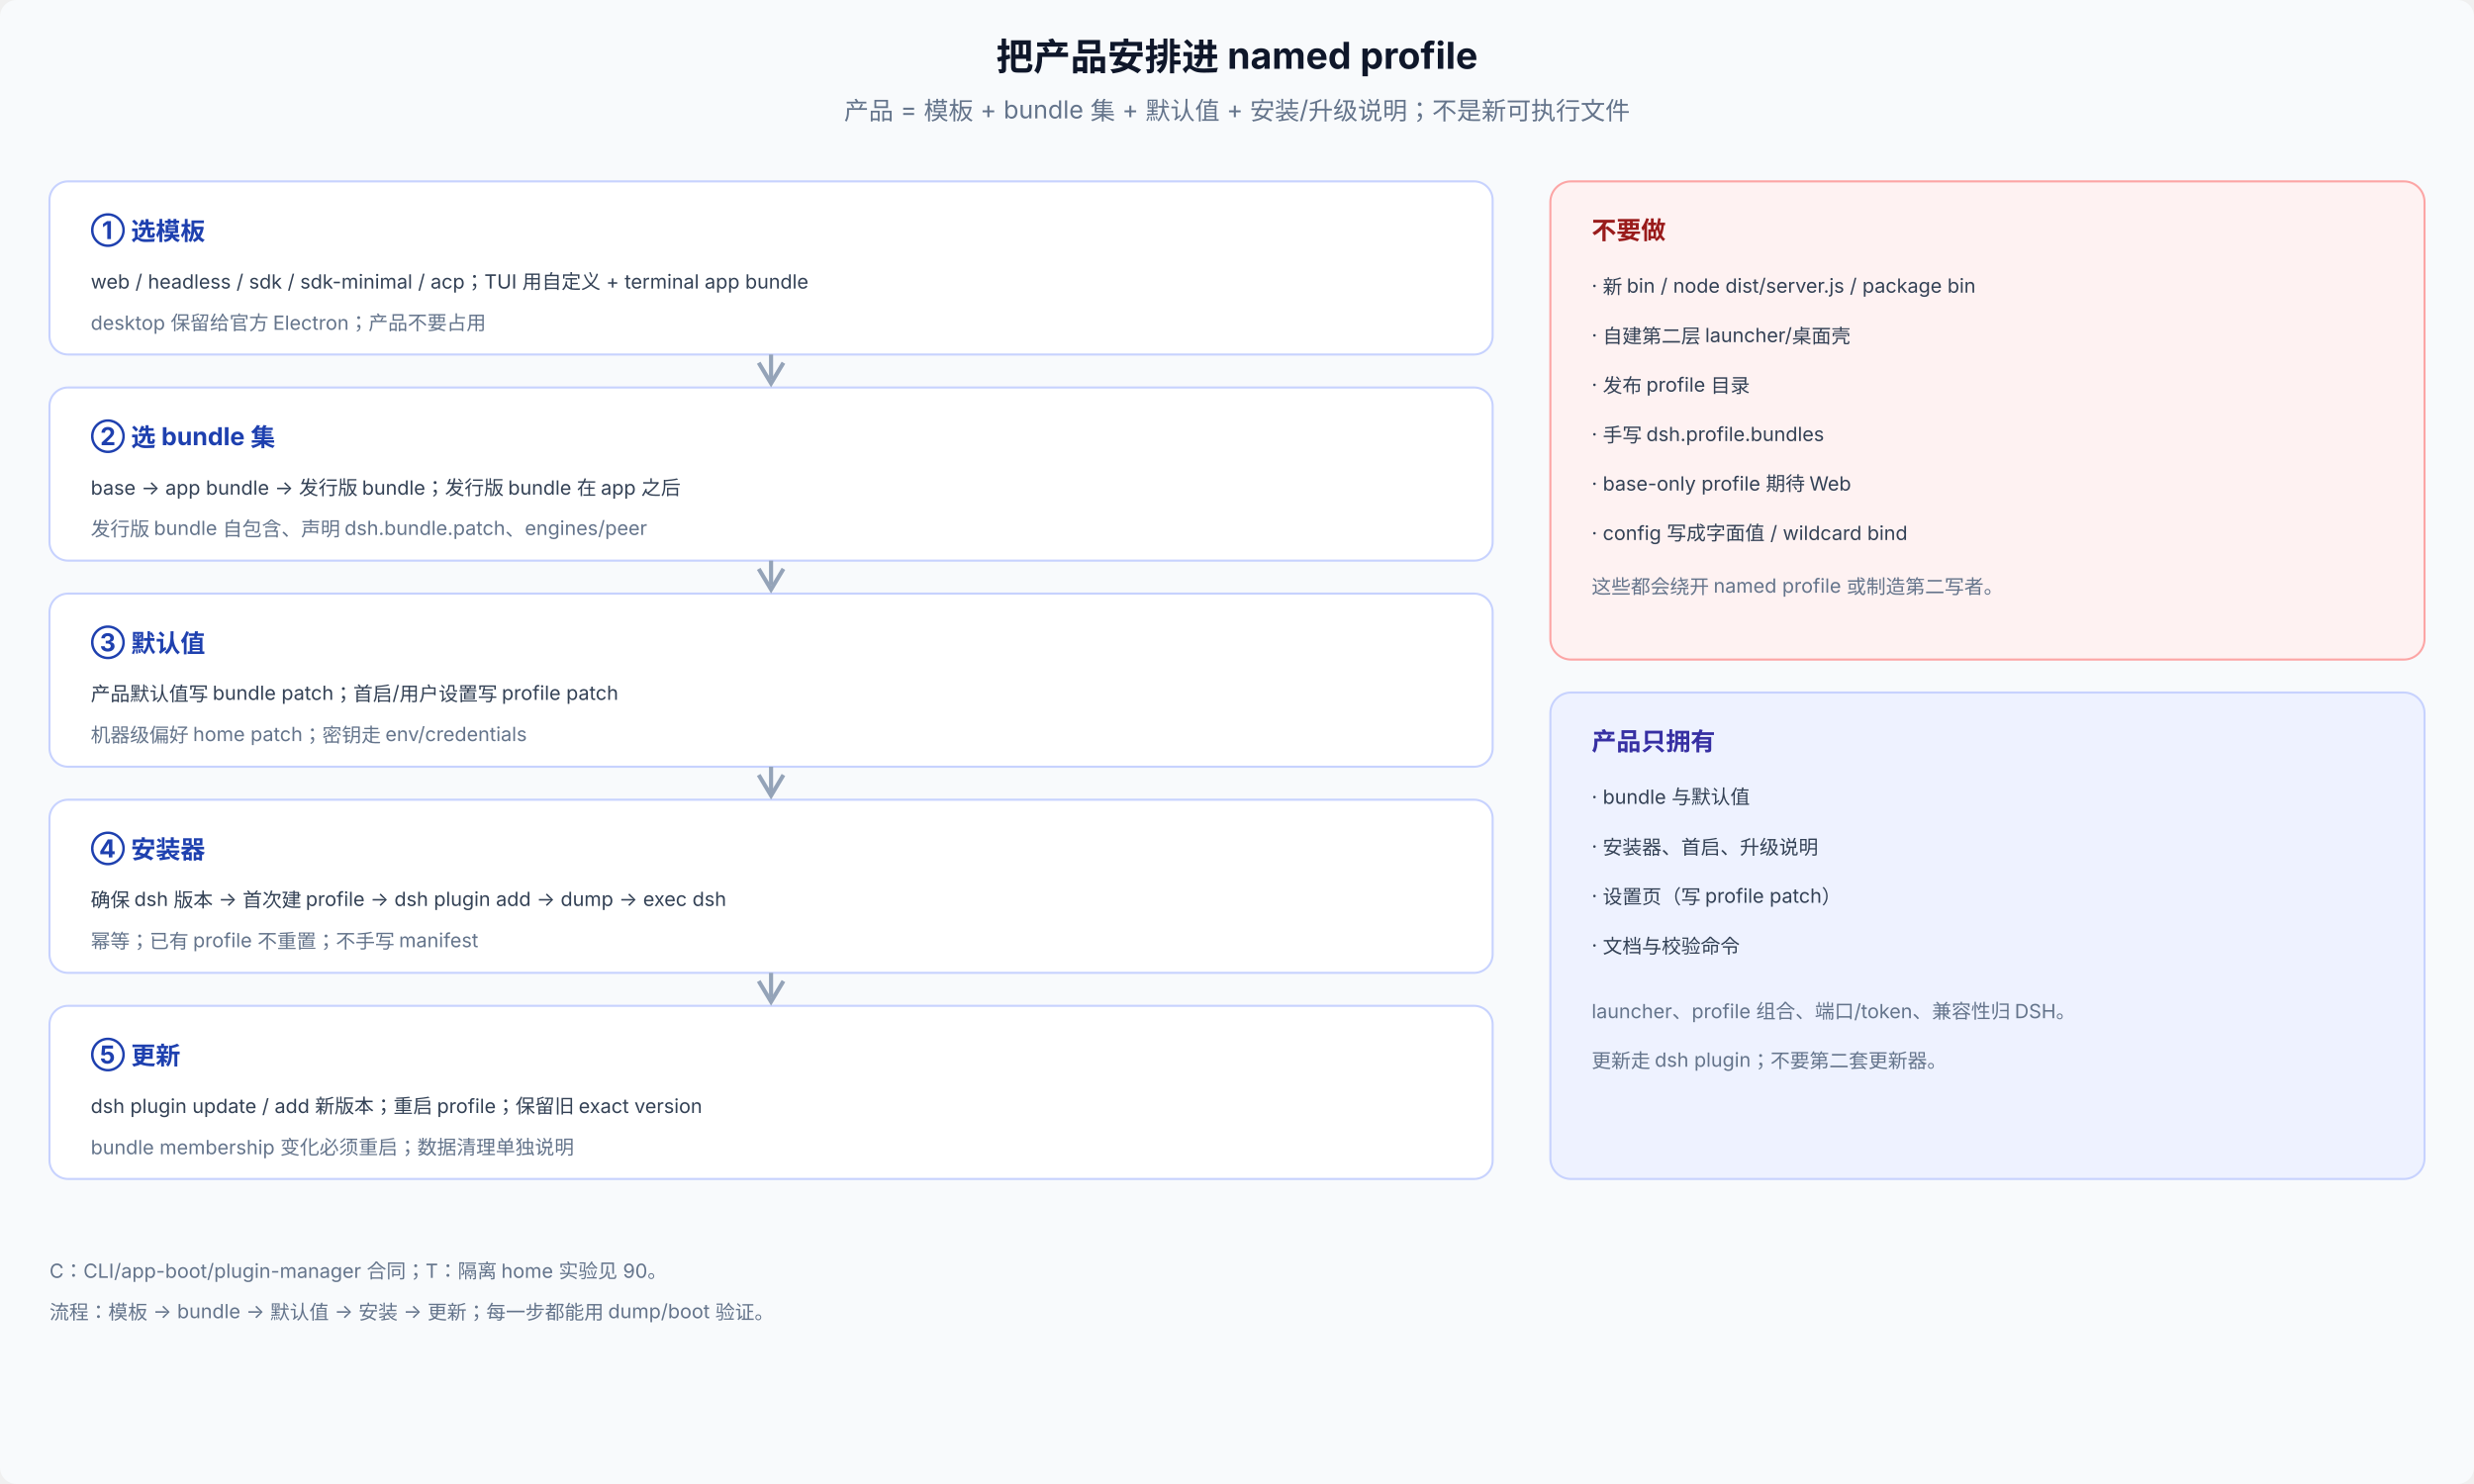
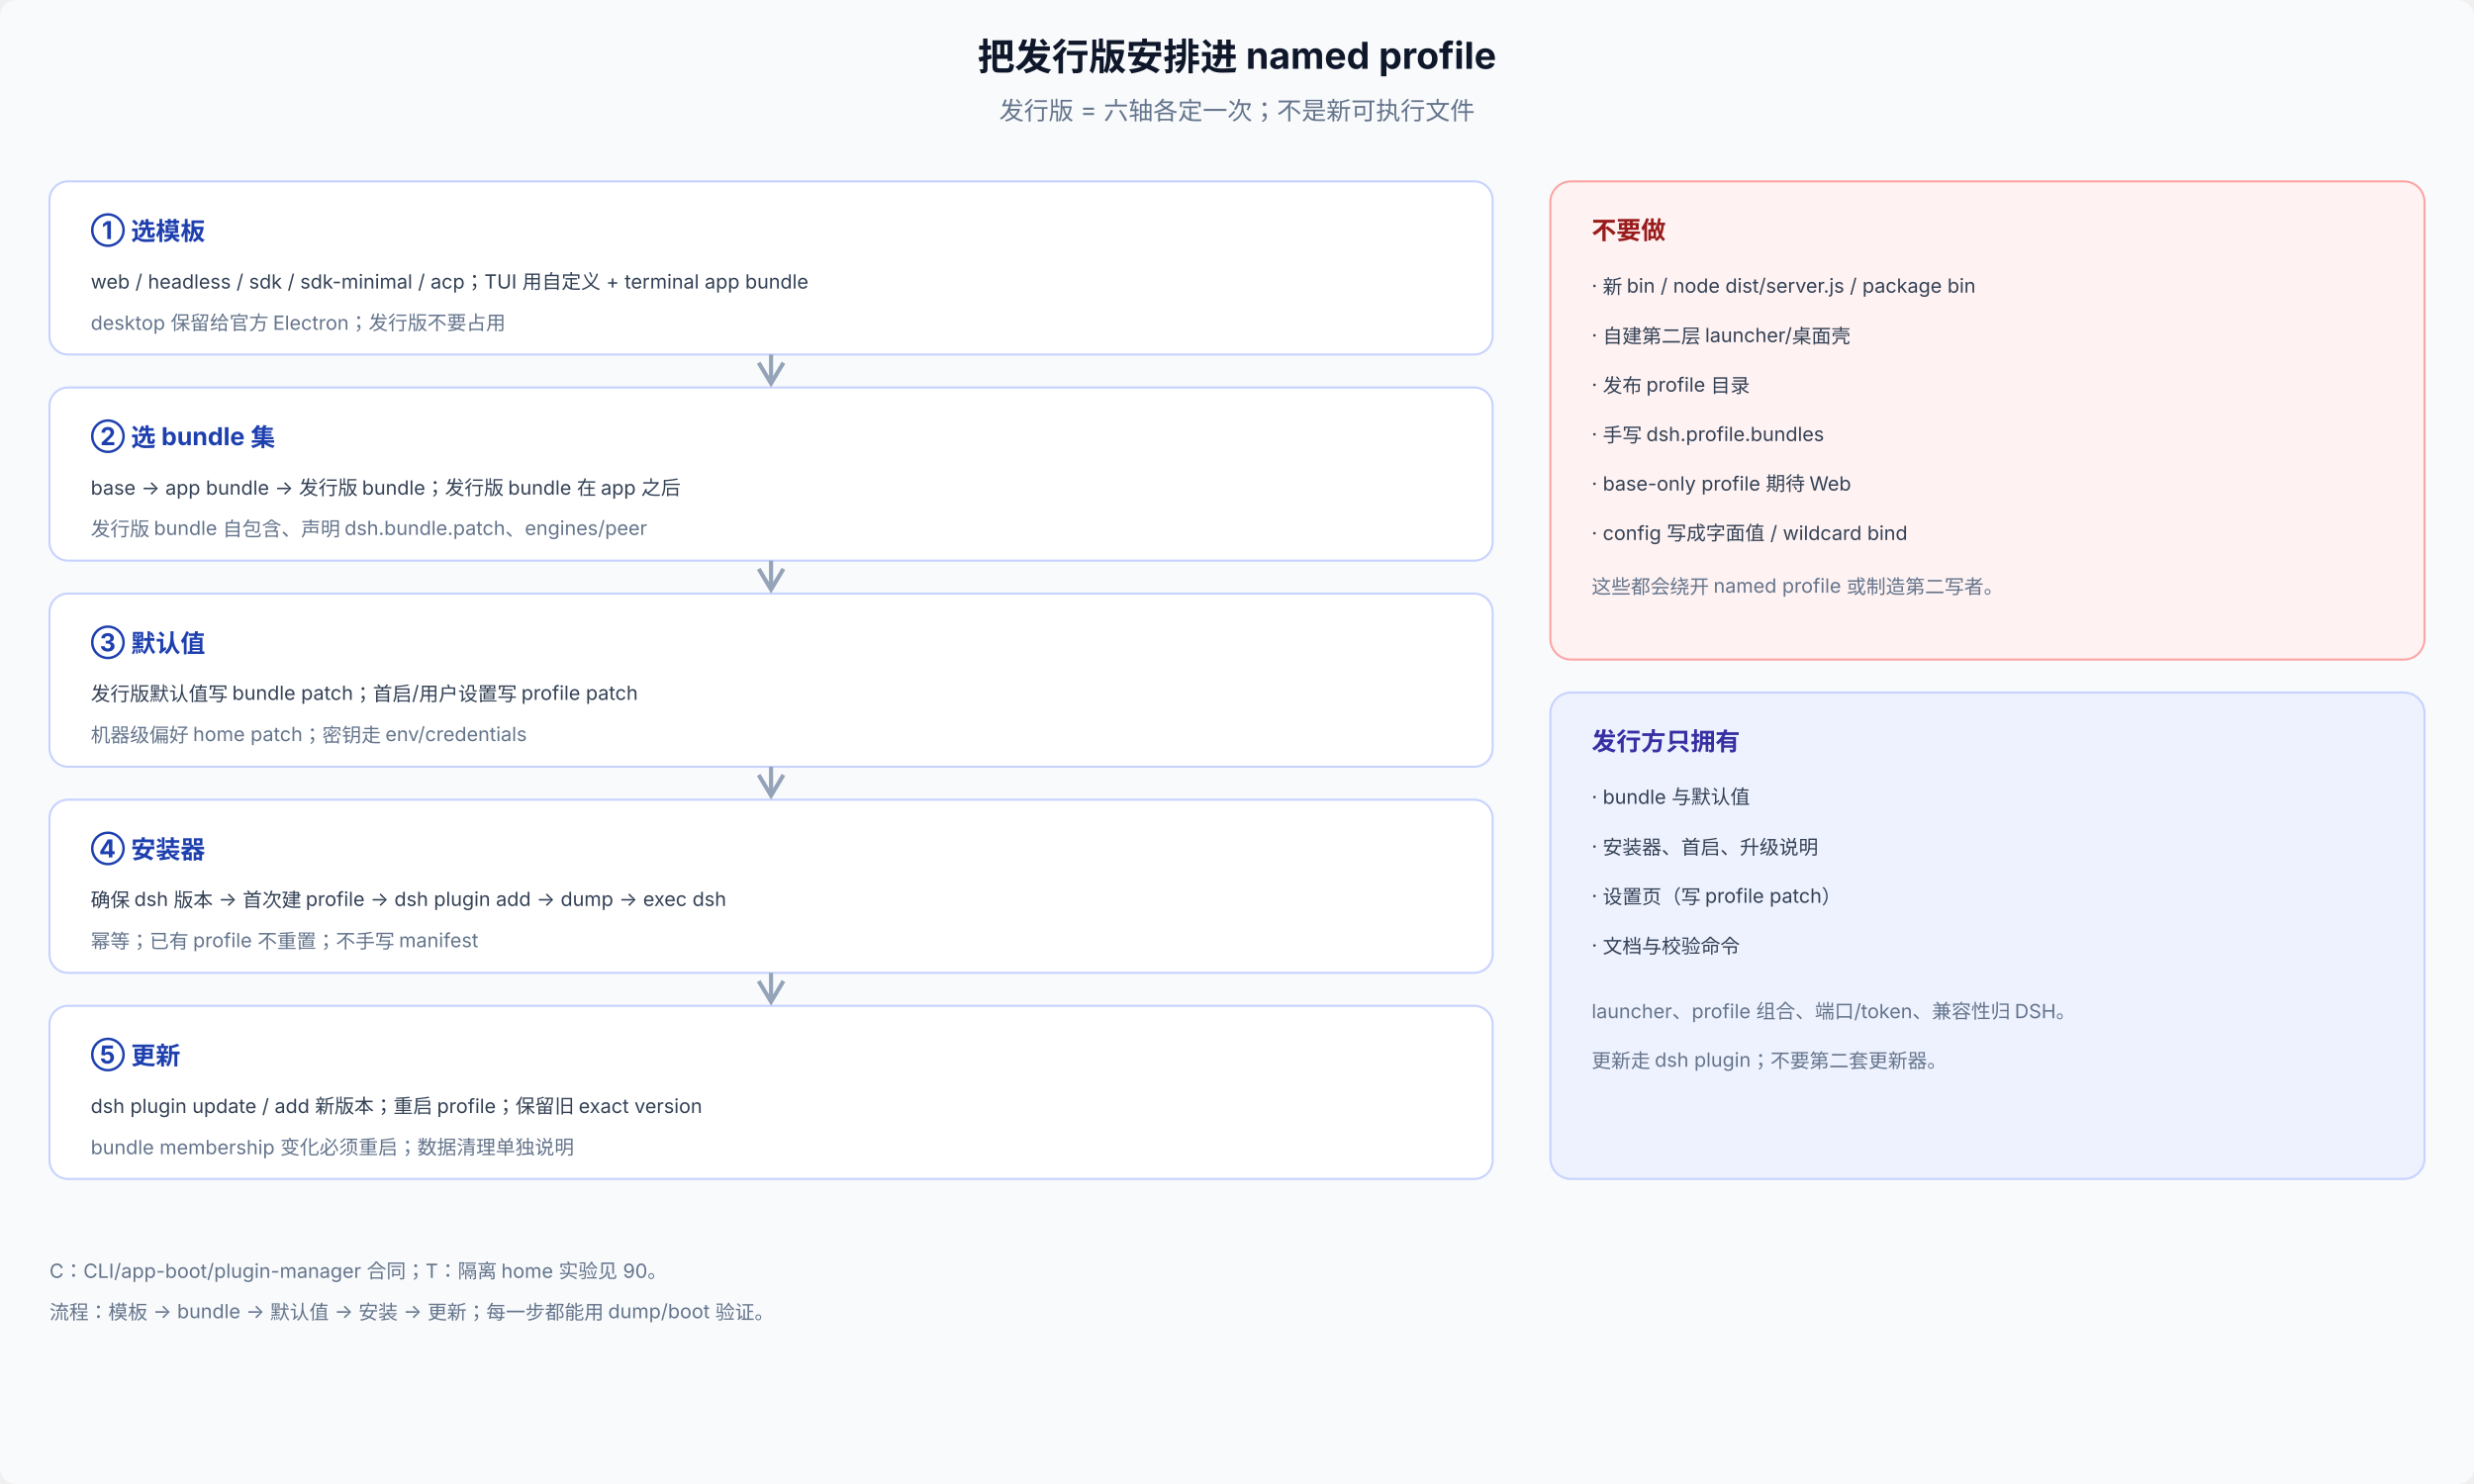
<svg xmlns="http://www.w3.org/2000/svg" viewBox="0 0 1200 720" width="1200" height="720" font-family="system-ui, -apple-system, 'PingFang SC', 'Noto Sans SC', sans-serif" font-size="12">
  <rect width="1200" height="720" rx="8" fill="#f8fafc" />
-   <text x="600" y="34" text-anchor="middle" font-size="18" font-weight="700" fill="#0f172a">把产品安排进 named profile</text>
-   <text x="600" y="58" text-anchor="middle" fill="#64748b">产品 = 模板 + bundle 集 + 默认值 + 安装/升级说明；不是新可执行文件</text>
+   <text x="600" y="34" text-anchor="middle" font-size="18" font-weight="700" fill="#0f172a">把发行版安排进 named profile</text>
+   <text x="600" y="58" text-anchor="middle" fill="#64748b">发行版 = 六轴各定一次；不是新可执行文件</text>
  <g>
    <rect x="24" y="88" width="700" height="84" rx="9" fill="#ffffff" stroke="#c7d2fe" />
    <text x="44" y="116" font-size="12" font-weight="700" fill="#1e40af">① 选模板</text>
    <text x="44" y="140" font-size="9.5" fill="#334155">web / headless / sdk / sdk-minimal / acp；TUI 用自定义 + terminal app bundle</text>
-     <text x="44" y="160" font-size="9.5" fill="#64748b">desktop 保留给官方 Electron；产品不要占用</text>
+     <text x="44" y="160" font-size="9.5" fill="#64748b">desktop 保留给官方 Electron；发行版不要占用</text>
    <rect x="24" y="188" width="700" height="84" rx="9" fill="#ffffff" stroke="#c7d2fe" />
    <text x="44" y="216" font-size="12" font-weight="700" fill="#1e40af">② 选 bundle 集</text>
    <text x="44" y="240" font-size="9.5" fill="#334155">base → app bundle → 发行版 bundle；发行版 bundle 在 app 之后</text>
    <text x="44" y="260" font-size="9.5" fill="#64748b">发行版 bundle 自包含、声明 dsh.bundle.patch、engines/peer</text>
    <rect x="24" y="288" width="700" height="84" rx="9" fill="#ffffff" stroke="#c7d2fe" />
    <text x="44" y="316" font-size="12" font-weight="700" fill="#1e40af">③ 默认值</text>
-     <text x="44" y="340" font-size="9.5" fill="#334155">产品默认值写 bundle patch；首启/用户设置写 profile patch</text>
+     <text x="44" y="340" font-size="9.5" fill="#334155">发行版默认值写 bundle patch；首启/用户设置写 profile patch</text>
    <text x="44" y="360" font-size="9.5" fill="#64748b">机器级偏好 home patch；密钥走 env/credentials</text>
    <rect x="24" y="388" width="700" height="84" rx="9" fill="#ffffff" stroke="#c7d2fe" />
    <text x="44" y="416" font-size="12" font-weight="700" fill="#1e40af">④ 安装器</text>
    <text x="44" y="440" font-size="9.5" fill="#334155">确保 dsh 版本 → 首次建 profile → dsh plugin add → dump → exec dsh</text>
    <text x="44" y="460" font-size="9.5" fill="#64748b">幂等；已有 profile 不重置；不手写 manifest</text>
    <rect x="24" y="488" width="700" height="84" rx="9" fill="#ffffff" stroke="#c7d2fe" />
    <text x="44" y="516" font-size="12" font-weight="700" fill="#1e40af">⑤ 更新</text>
    <text x="44" y="540" font-size="9.5" fill="#334155">dsh plugin update / add 新版本；重启 profile；保留旧 exact version</text>
    <text x="44" y="560" font-size="9.5" fill="#64748b">bundle membership 变化必须重启；数据清理单独说明</text>
  </g>
  <path d="M 374 172 L 374 184" stroke="#94a3b8" stroke-width="2" />
  <path d="M 368 176 L 374 186 L 380 176" stroke="#94a3b8" stroke-width="2" fill="none" />
  <path d="M 374 272 L 374 284" stroke="#94a3b8" stroke-width="2" />
  <path d="M 368 276 L 374 286 L 380 276" stroke="#94a3b8" stroke-width="2" fill="none" />
  <path d="M 374 372 L 374 384" stroke="#94a3b8" stroke-width="2" />
  <path d="M 368 376 L 374 386 L 380 376" stroke="#94a3b8" stroke-width="2" fill="none" />
  <path d="M 374 472 L 374 484" stroke="#94a3b8" stroke-width="2" />
  <path d="M 368 476 L 374 486 L 380 476" stroke="#94a3b8" stroke-width="2" fill="none" />
  <rect x="752" y="88" width="424" height="232" rx="10" fill="#fef2f2" stroke="#fca5a5" />
  <text x="772" y="116" font-size="12" font-weight="700" fill="#991b1b">不要做</text>
  <text x="772" y="142" font-size="9.5" fill="#334155">· 新 bin / node dist/server.js / package bin</text>
  <text x="772" y="166" font-size="9.5" fill="#334155">· 自建第二层 launcher/桌面壳</text>
  <text x="772" y="190" font-size="9.5" fill="#334155">· 发布 profile 目录</text>
  <text x="772" y="214" font-size="9.5" fill="#334155">· 手写 dsh.profile.bundles</text>
  <text x="772" y="238" font-size="9.5" fill="#334155">· base-only profile 期待 Web</text>
  <text x="772" y="262" font-size="9.5" fill="#334155">· config 写成字面值 / wildcard bind</text>
  <text x="772" y="288" font-size="9.5" fill="#64748b">这些都会绕开 named profile 或制造第二写者。</text>
  <rect x="752" y="336" width="424" height="236" rx="10" fill="#eef2ff" stroke="#c7d2fe" />
-   <text x="772" y="364" font-size="12" font-weight="700" fill="#3730a3">产品只拥有</text>
+   <text x="772" y="364" font-size="12" font-weight="700" fill="#3730a3">发行方只拥有</text>
  <text x="772" y="390" font-size="9.5" fill="#334155">· bundle 与默认值</text>
  <text x="772" y="414" font-size="9.5" fill="#334155">· 安装器、首启、升级说明</text>
  <text x="772" y="438" font-size="9.5" fill="#334155">· 设置页（写 profile patch）</text>
  <text x="772" y="462" font-size="9.5" fill="#334155">· 文档与校验命令</text>
  <text x="772" y="494" font-size="9.5" fill="#64748b">launcher、profile 组合、端口/token、兼容性归 DSH。</text>
  <text x="772" y="518" font-size="9.5" fill="#64748b">更新走 dsh plugin；不要第二套更新器。</text>
  <text x="24" y="620" font-size="9.5" fill="#64748b">C：CLI/app-boot/plugin-manager 合同；T：隔离 home 实验见 90。</text>
  <text x="24" y="640" font-size="9.5" fill="#64748b">流程：模板 → bundle → 默认值 → 安装 → 更新；每一步都能用 dump/boot 验证。</text>
</svg>
